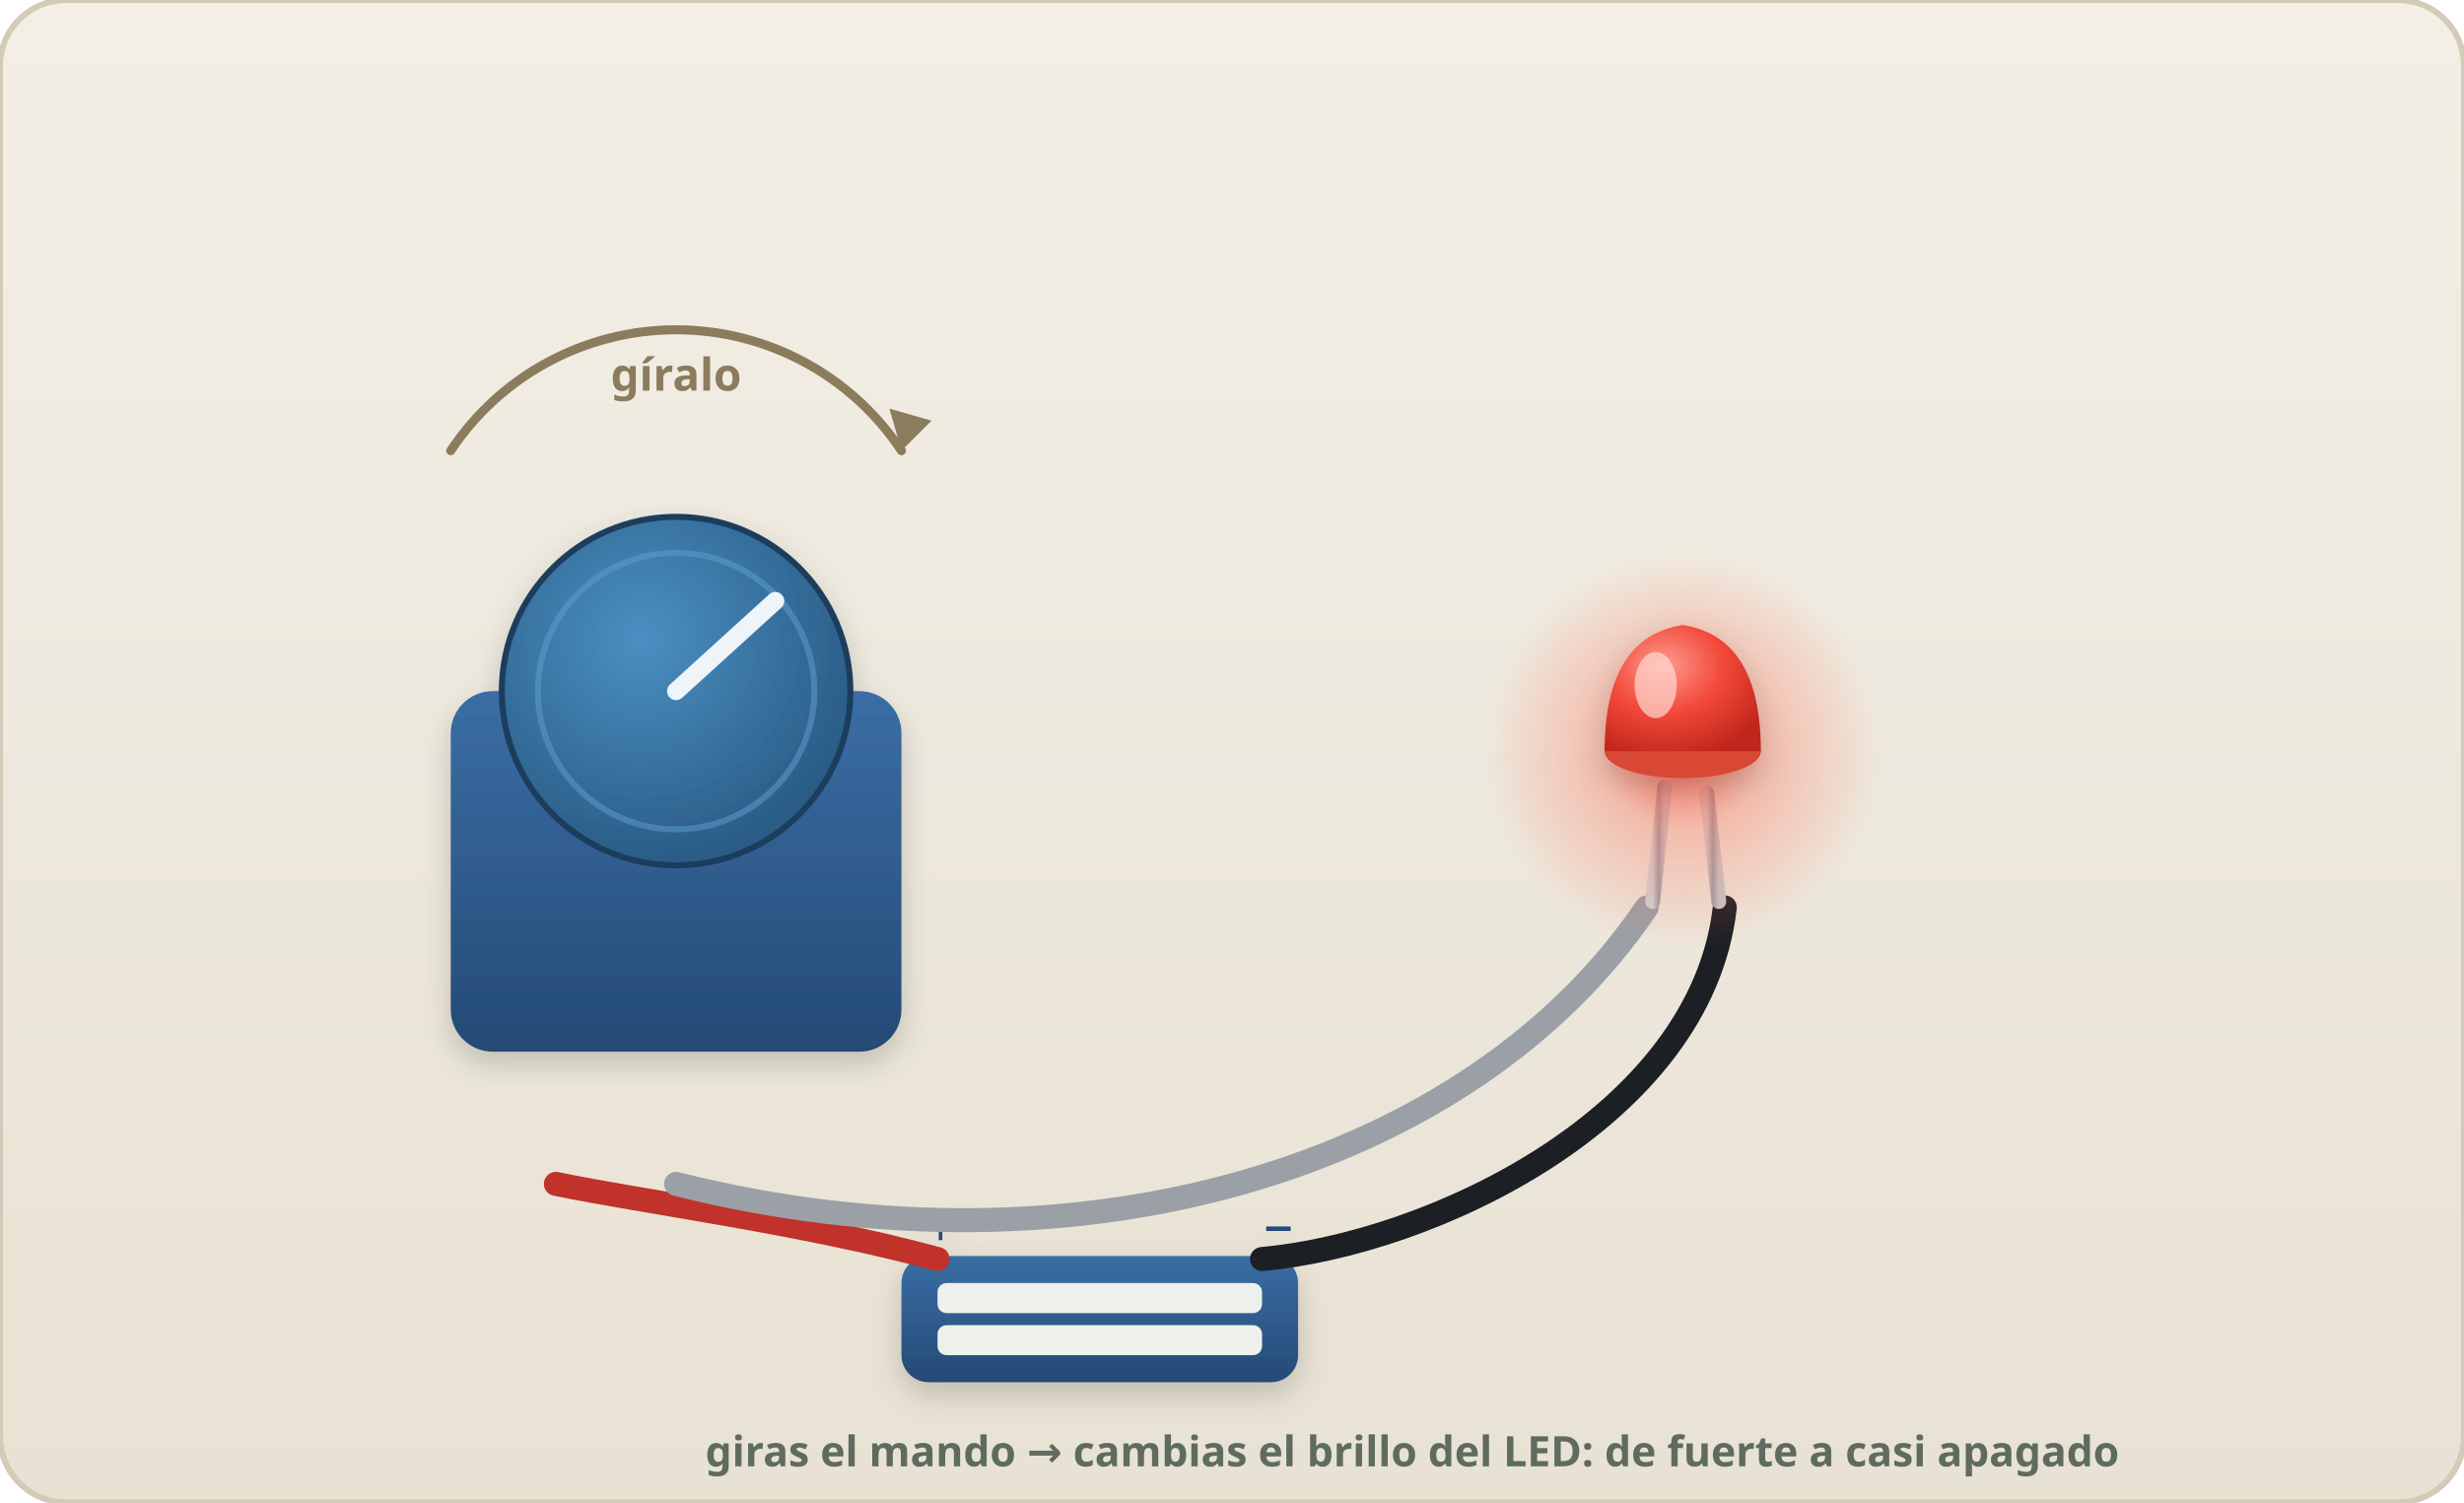
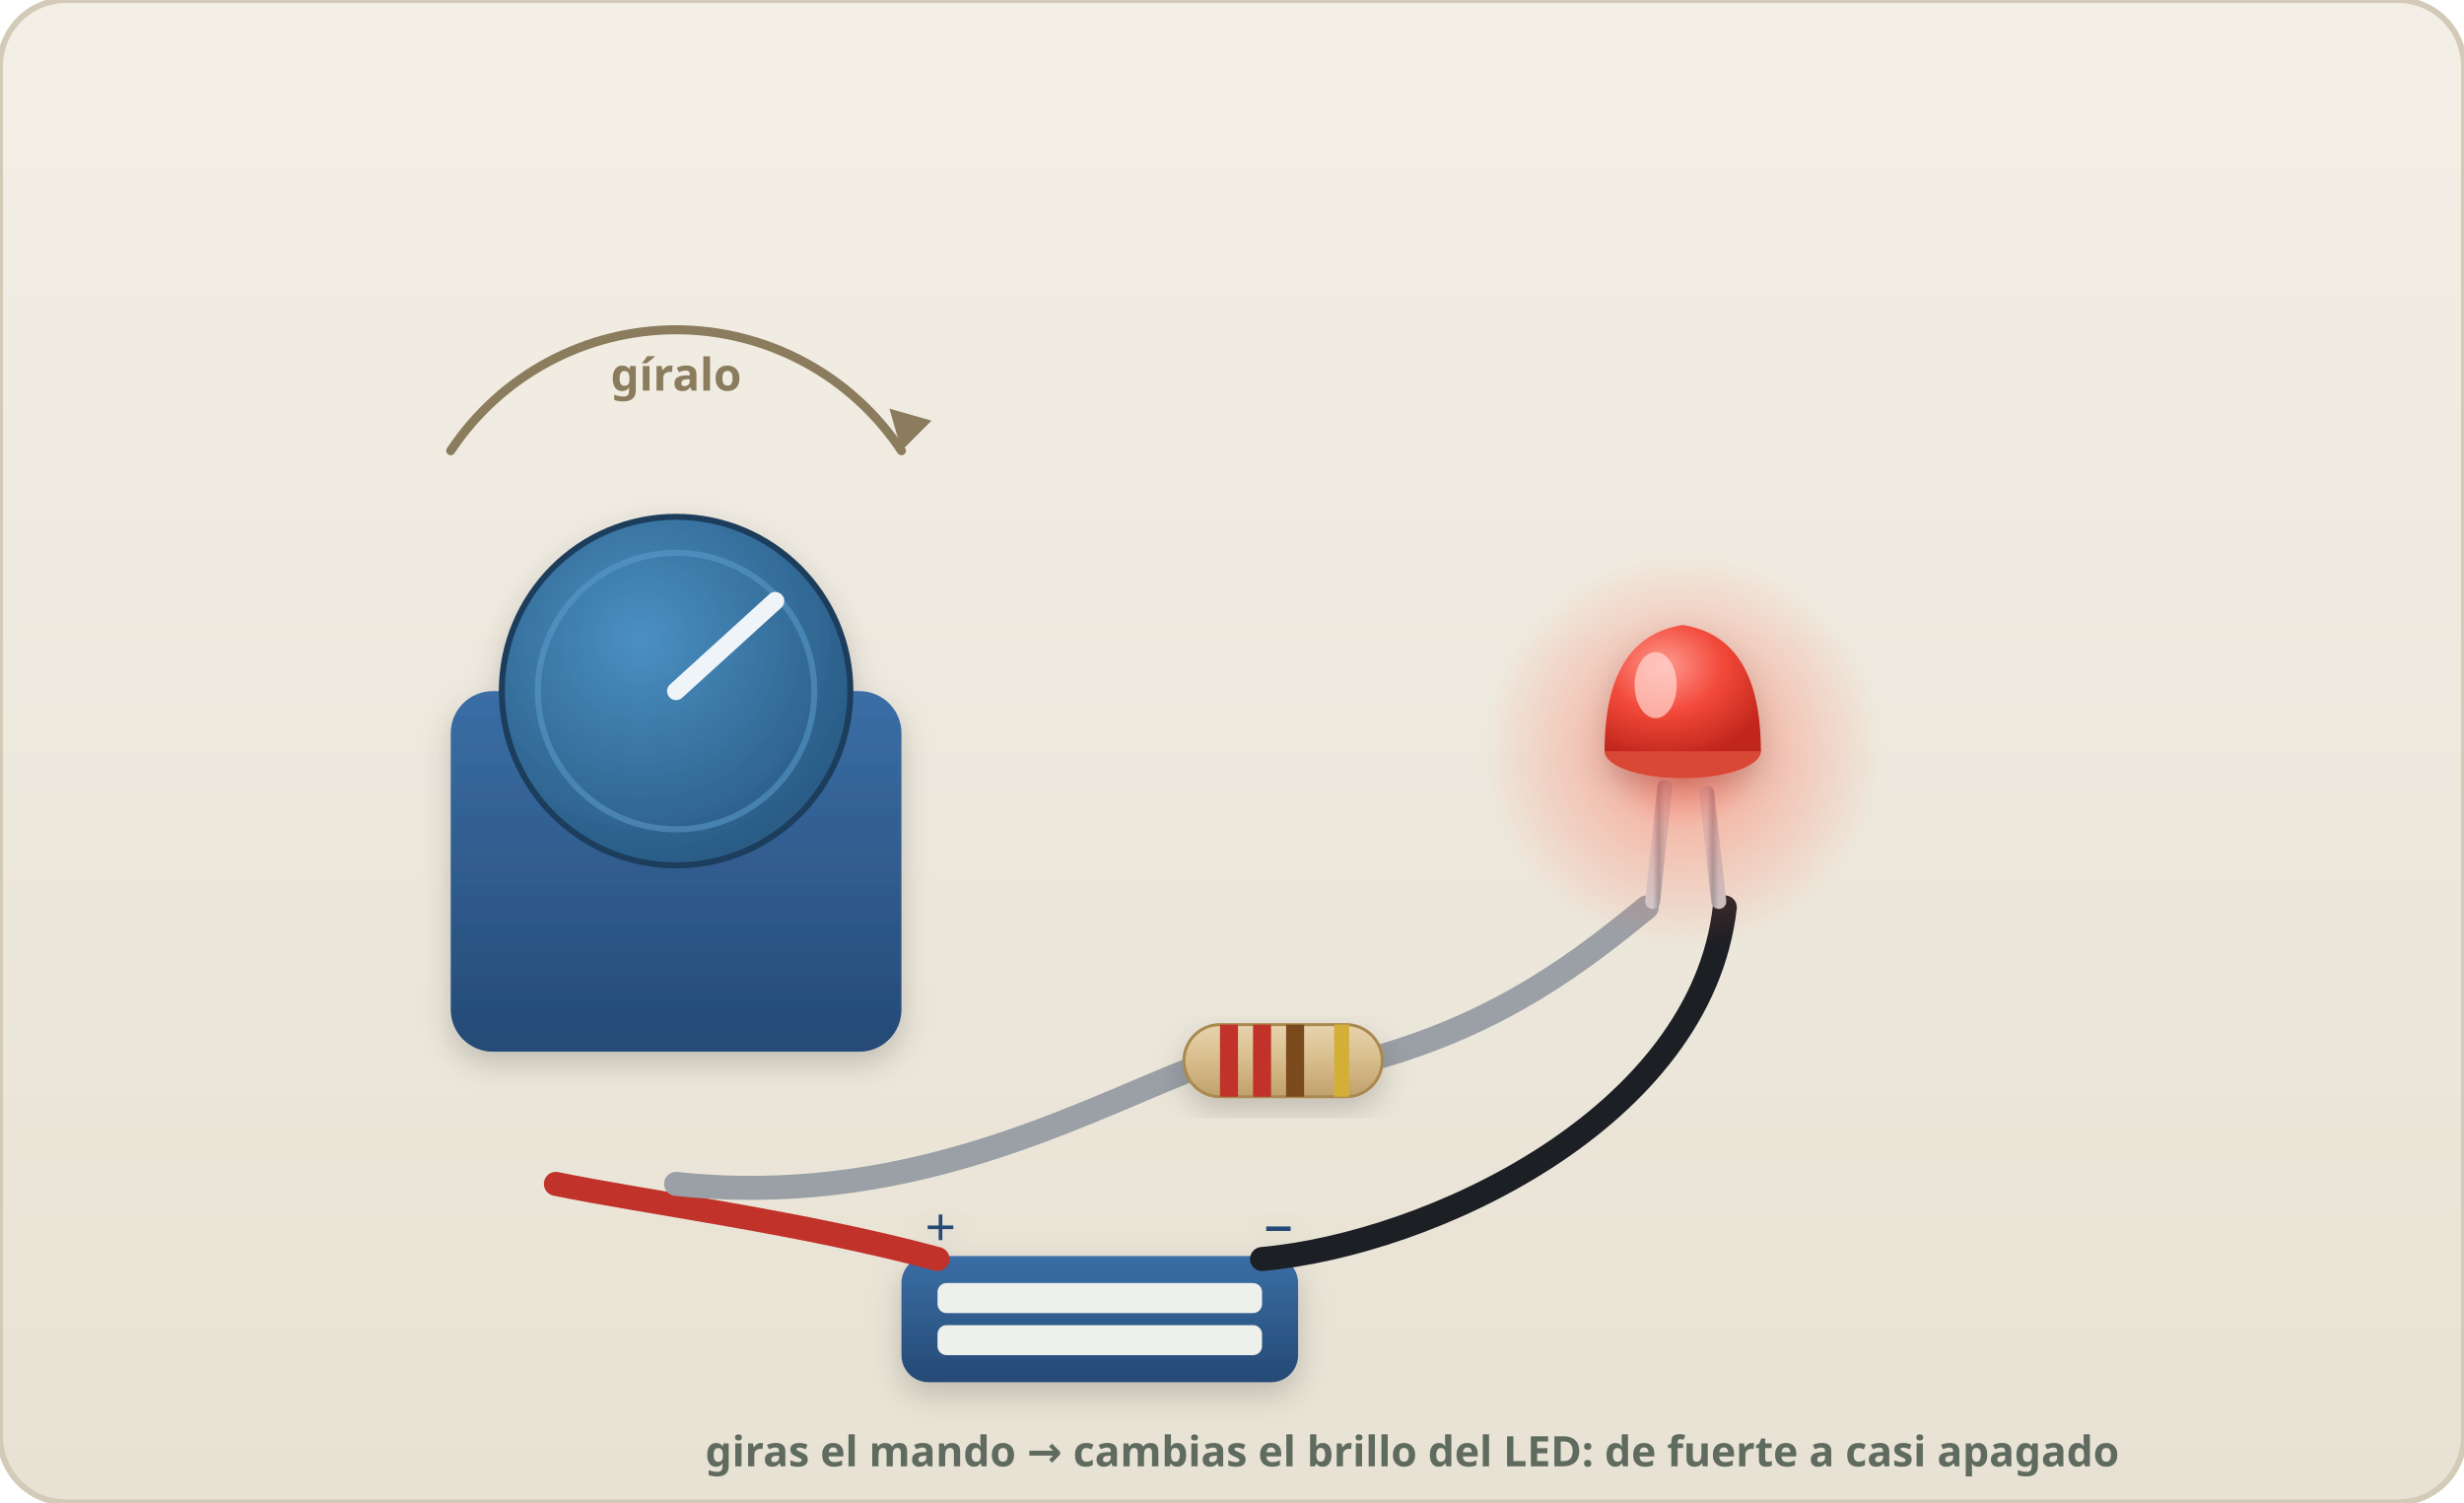
<svg xmlns="http://www.w3.org/2000/svg" viewBox="0 0 820 500" width="820" height="500" font-family="'Segoe UI',system-ui,sans-serif">
  <defs>
    <linearGradient id="panel" x1="0" y1="0" x2="0" y2="1">
      <stop offset="0" stop-color="#f3efe6" />
      <stop offset="1" stop-color="#e8e2d4" />
    </linearGradient>
    <radialGradient id="glowB" cx="0.5" cy="0.5" r="0.5">
      <stop offset="0" stop-color="#ff5a4d" stop-opacity="0.85" />
      <stop offset="0.4" stop-color="#ff6a52" stop-opacity="0.35" />
      <stop offset="1" stop-color="#ff6a52" stop-opacity="0" />
    </radialGradient>
    <radialGradient id="glowM" cx="0.5" cy="0.5" r="0.5">
      <stop offset="0" stop-color="#ff5a4d" stop-opacity="0.4" />
      <stop offset="0.4" stop-color="#ff6a52" stop-opacity="0.15" />
      <stop offset="1" stop-color="#ff6a52" stop-opacity="0" />
    </radialGradient>
    <radialGradient id="dome" cx="0.38" cy="0.32" r="0.75">
      <stop offset="0" stop-color="#ff9a8f" />
      <stop offset="0.5" stop-color="#f2493a" />
      <stop offset="1" stop-color="#c0261b" />
    </radialGradient>
    <radialGradient id="knob" cx="0.4" cy="0.35" r="0.75">
      <stop offset="0" stop-color="#4a90c2" />
      <stop offset="1" stop-color="#25547d" />
    </radialGradient>
    <linearGradient id="potBody" x1="0" y1="0" x2="0" y2="1">
      <stop offset="0" stop-color="#3a6ea5" />
      <stop offset="1" stop-color="#254a75" />
    </linearGradient>
    <linearGradient id="leg" x1="0" y1="0" x2="1" y2="0">
      <stop offset="0" stop-color="#cfd3d6" />
      <stop offset="0.5" stop-color="#9aa0a6" />
      <stop offset="1" stop-color="#c4c9cd" />
    </linearGradient>
+     <linearGradient id="resB9" x1="0" y1="0" x2="0" y2="1">
+       <stop offset="0" stop-color="#e7d3ad" />
+       <stop offset="0.5" stop-color="#d8bd8c" />
+       <stop offset="1" stop-color="#bfa06b" />
+     </linearGradient>
    <filter id="soft" x="-30%" y="-30%" width="160%" height="160%">
      <feDropShadow dx="0" dy="4" stdDeviation="5" flood-color="#000" flood-opacity="0.18" />
    </filter>
  </defs>
  <rect x="0" y="0" width="820" height="500" rx="22" fill="url(#panel)" />
  <rect x="0" y="0" width="820" height="500" rx="22" fill="none" stroke="#d3cbb8" stroke-width="2" />
  <g filter="url(#soft)">
    <rect x="150" y="230" width="150" height="120" rx="14" fill="url(#potBody)" />
    <line x1="185" y1="350" x2="185" y2="392" stroke="url(#leg)" stroke-width="7" />
    <line x1="225" y1="350" x2="225" y2="392" stroke="url(#leg)" stroke-width="7" />
    <line x1="265" y1="350" x2="265" y2="392" stroke="url(#leg)" stroke-width="7" />
    <circle cx="225" cy="230" r="58" fill="url(#knob)" stroke="#1c3d5c" stroke-width="2" />
    <circle cx="225" cy="230" r="46" fill="none" stroke="#5fa0d0" stroke-width="2" opacity="0.5" />
    <line x1="225" y1="230" x2="258" y2="200" stroke="#eef4f8" stroke-width="6" stroke-linecap="round" />
  </g>
  <path d="M150 150 A 90 90 0 0 1 300 150" fill="none" stroke="#8a7c5c" stroke-width="3" stroke-linecap="round" />
  <path d="M300 150 l-4 -14 l14 4 z" fill="#8a7c5c" />
  <text x="225" y="130" text-anchor="middle" font-size="15" font-weight="700" fill="#8a7c5c">gíralo</text>
  <g filter="url(#soft)">
    <rect x="300" y="418" width="132" height="42" rx="9" fill="url(#potBody)" />
    <rect x="312" y="427" width="108" height="10" rx="3" fill="#eef0ec" />
    <rect x="312" y="441" width="108" height="10" rx="3" fill="#eef0ec" />
    <text x="307" y="413" font-size="12" font-weight="700" fill="#254a75">＋</text>
    <text x="420" y="413" font-size="13" font-weight="700" fill="#254a75">−</text>
  </g>
  <path d="M312 419 C 268 407, 214 400, 185 394" fill="none" stroke="#c0322a" stroke-width="8" stroke-linecap="round" />
-   <path d="M225 394 C 360 428, 490 388, 548 302" fill="none" stroke="#9aa0a6" stroke-width="8" stroke-linecap="round" />
+   <path d="M225 394 C 300 402, 356 372, 396 356" fill="none" stroke="#9aa0a6" stroke-width="8" stroke-linecap="round" />
+   <path d="M458 352 C 500 340, 526 320, 548 302" fill="none" stroke="#9aa0a6" stroke-width="8" stroke-linecap="round" />
+   <g filter="url(#soft)">
+     <rect x="394" y="341" width="66" height="24" rx="12" fill="url(#resB9)" stroke="#a98950" />
+     <rect x="406" y="341" width="6" height="24" fill="#c0322a" />
+     <rect x="417" y="341" width="6" height="24" fill="#c0322a" />
+     <rect x="428" y="341" width="6" height="24" fill="#7a4a1e" />
+     <rect x="444" y="341" width="5" height="24" fill="#d4af37" />
+   </g>
  <path d="M574 302 C 566 372, 476 414, 420 419" fill="none" stroke="#1c1f24" stroke-width="8" stroke-linecap="round" />
  <g>
    <path d="M550 300 L554 262" stroke="url(#leg)" stroke-width="5" stroke-linecap="round" />
    <path d="M572 300 L568 264" stroke="url(#leg)" stroke-width="5" stroke-linecap="round" />
    <circle cx="560" cy="250" r="66" fill="url(#glowB)" />
    <g filter="url(#soft)">
      <ellipse cx="560" cy="250" rx="26" ry="9" fill="#d94636" />
      <path d="M534 250 Q534 212 560 208 Q586 212 586 250 Z" fill="url(#dome)" />
      <ellipse cx="551" cy="228" rx="7" ry="11" fill="#ffd9d2" opacity="0.7" />
    </g>
  </g>
  <text x="470" y="488" text-anchor="middle" font-size="14" font-weight="600" fill="#5f6b5f">giras el mando → cambias el brillo del LED: de fuerte a casi apagado</text>
</svg>
